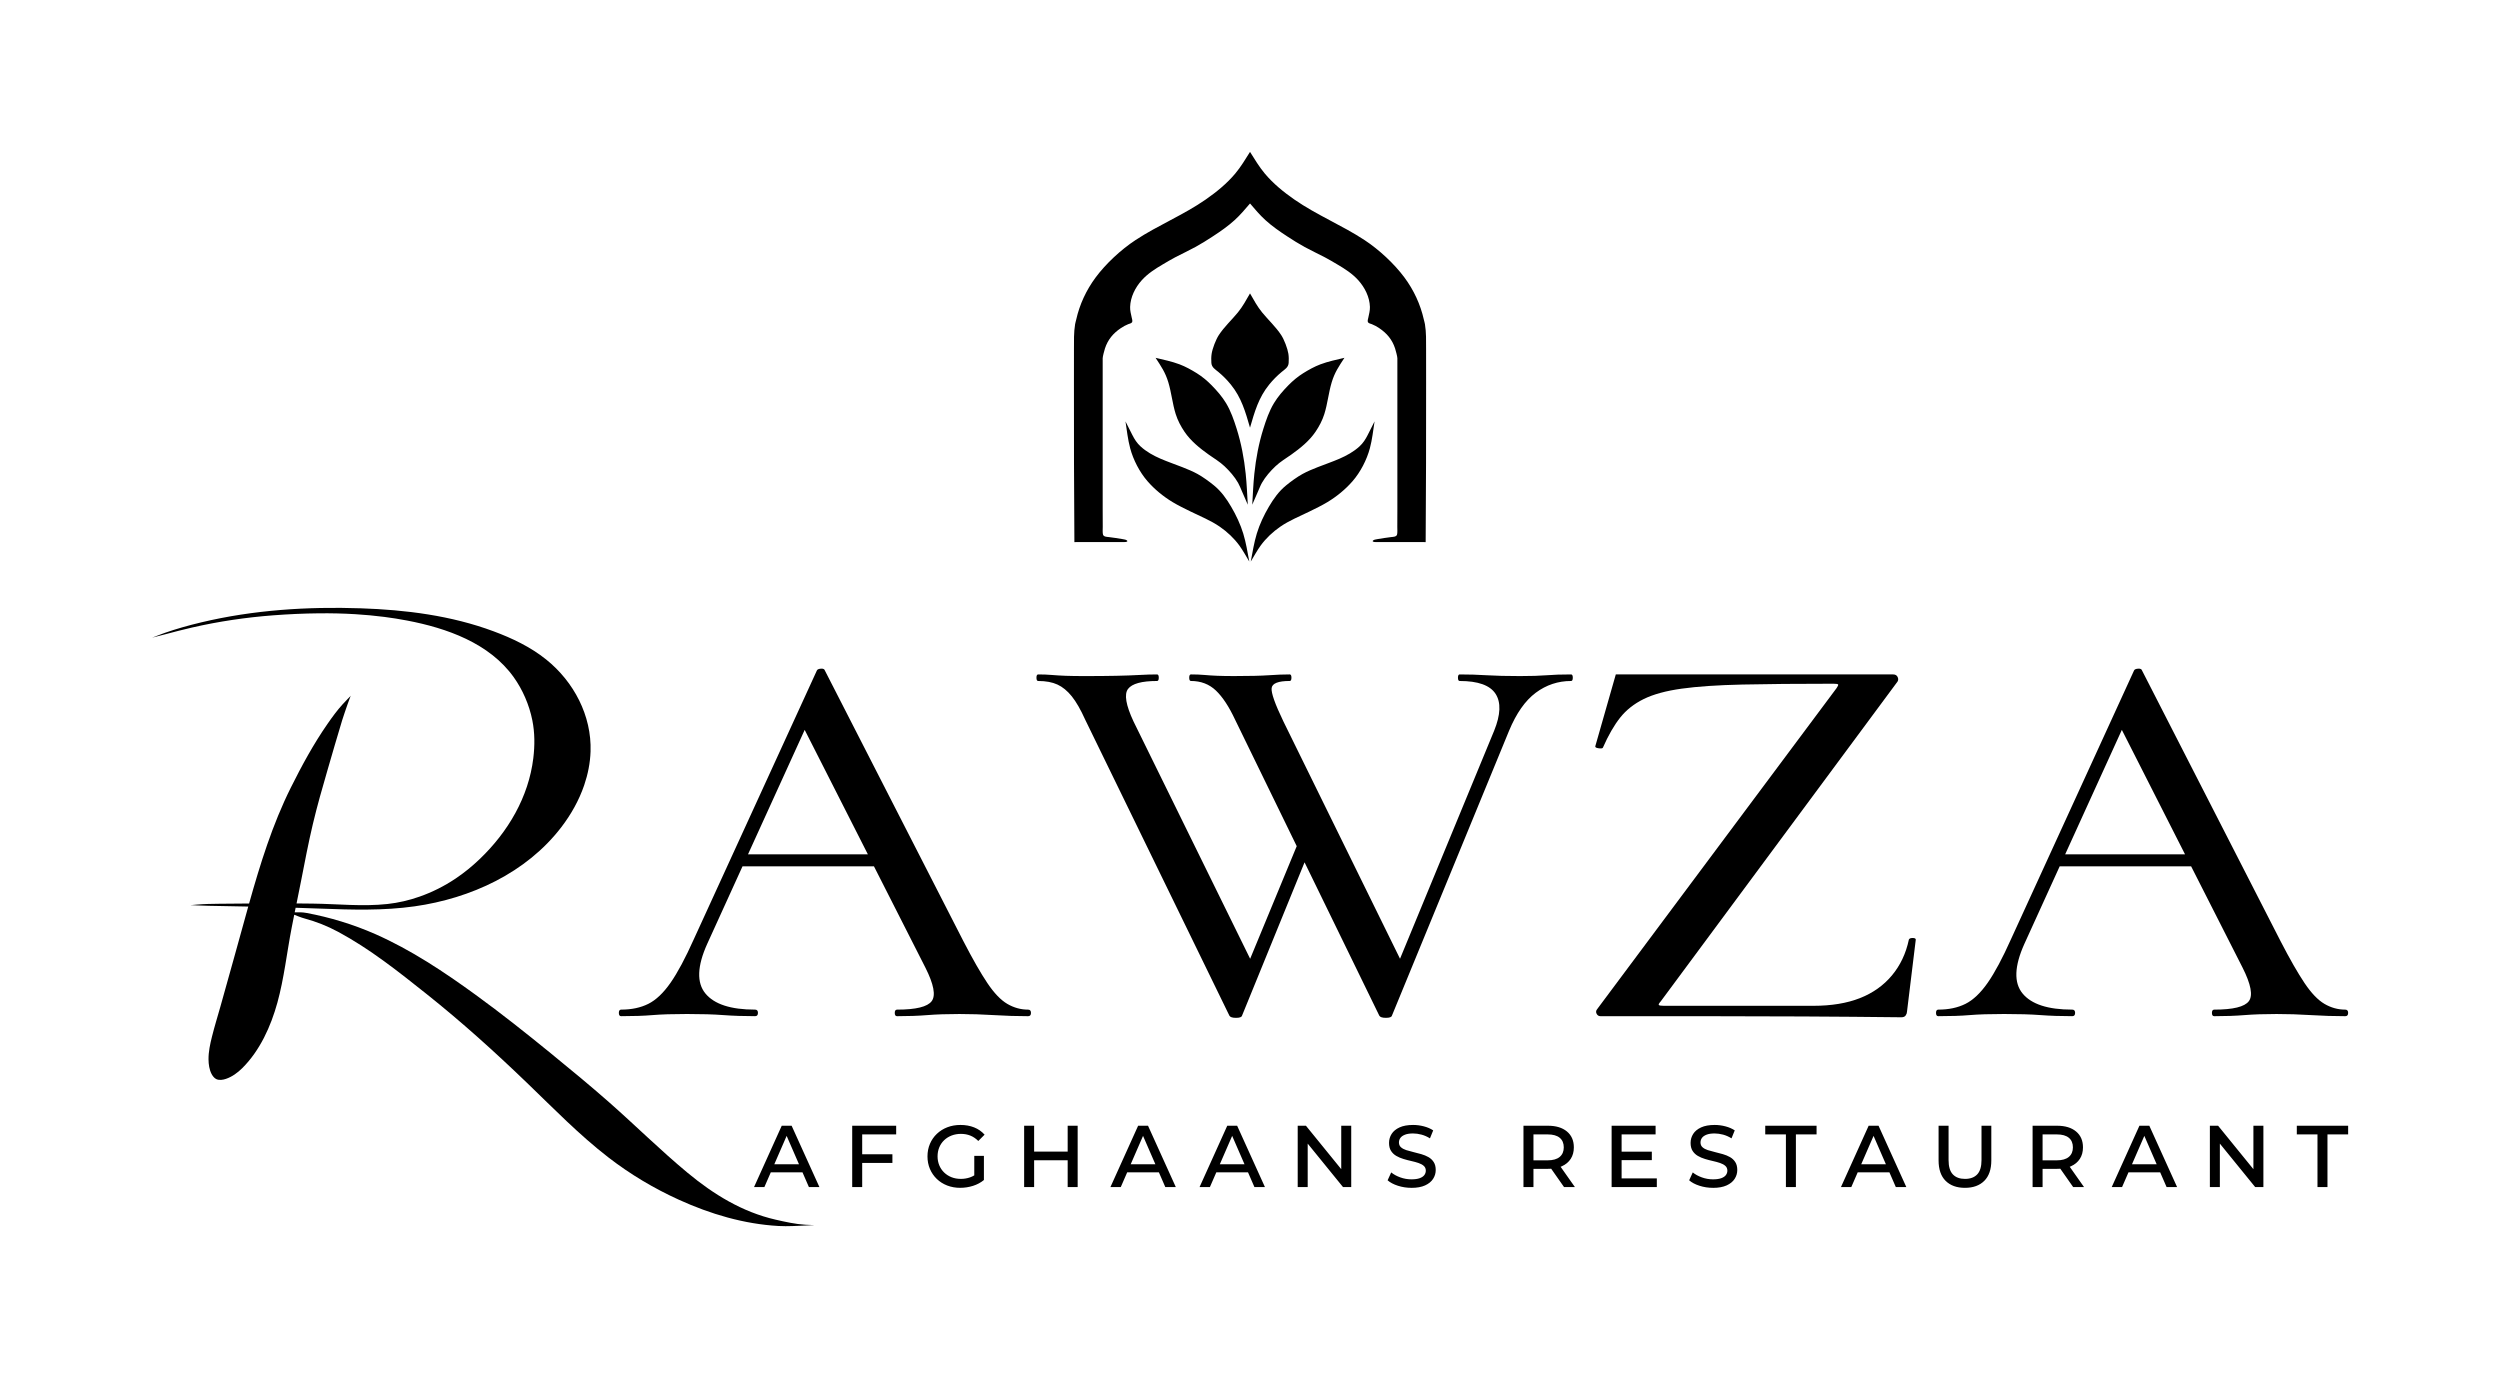
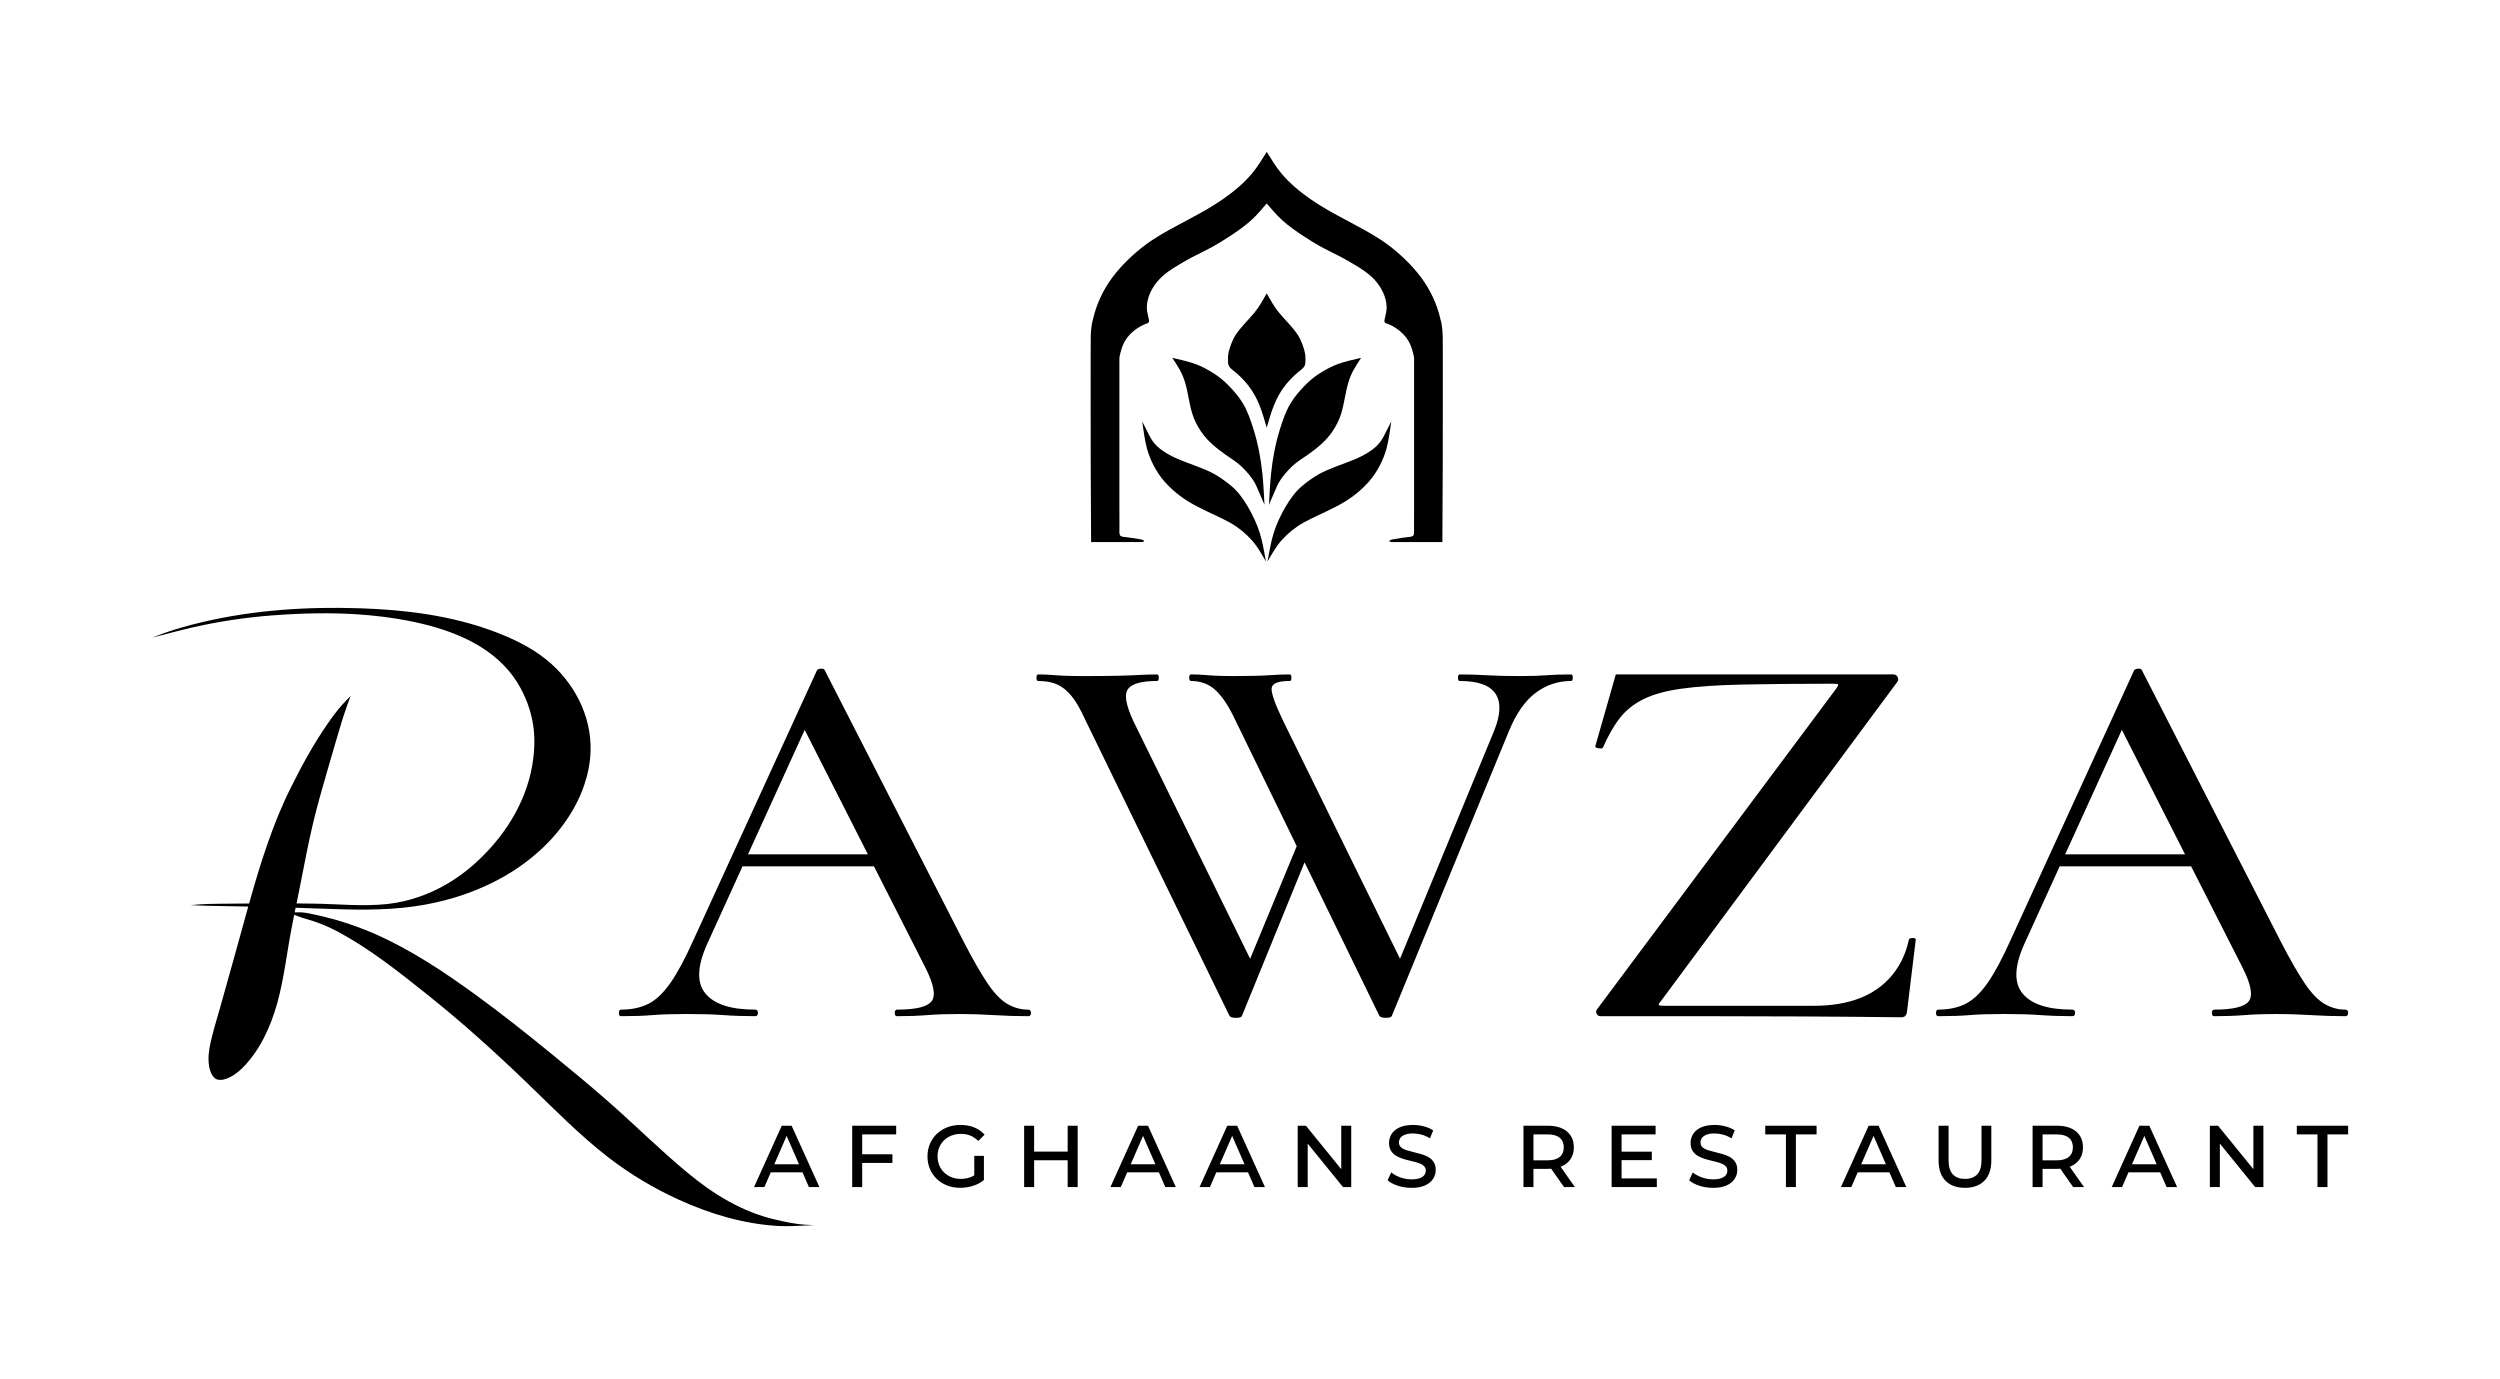
<svg xmlns="http://www.w3.org/2000/svg" version="1.1" viewBox="0 0 1975 1089" width="987.5px" height="544.5px">
  <g id="TOREN_BLOEM">
-     <path id="TOREN_EN_BLOEM" fill="#000000" fill-rule="nonzero" d="M987.51,160.76c-3.89,4.53 -7.68,9.06 -12.1,13.09c-5.33,4.85 -11.27,8.98 -17.29,12.9c-4.48,2.92 -9.03,5.8 -13.72,8.36c-5.24,2.86 -10.67,5.38 -15.96,8.14c-3.38,1.76 -6.65,3.75 -9.93,5.67c-5.95,3.49 -11.88,7.3 -16.53,12.48c-5.15,5.73 -8.95,13.27 -9.18,21.07c-0.09,2.94 0.66,5.59 1.26,8.43c0.2,0.96 0.82,2.71 0.3,3.61c-0.56,0.98 -2.11,1.21 -3.07,1.59c-2.06,0.81 -4.01,1.9 -5.84,3.13c-6.05,4.07 -10.21,9.02 -12.51,15.97c-0.59,1.78 -1.82,6.57 -1.82,7.79c0,23.92 0.01,47.84 0,71.76c0,15.81 -0.02,31.63 0,47.44c0.01,4.67 0.01,9.33 0.05,14c0.01,1.53 -0.25,5 0.26,6.31c0.64,1.65 3.21,1.63 4.64,1.8c3.62,0.45 7.24,0.99 10.84,1.61c1.09,0.19 3.19,0.38 3.75,1.55l-0.01,0.08c-0.58,0.79 -1.92,0.68 -2.78,0.69c-2.48,0.04 -4.96,0 -7.44,-0.01c-10.55,-0.04 -21.11,-0.03 -31.66,0.04c-0.35,-41.8 -0.36,-83.61 -0.36,-125.42c0,-8.96 0,-17.92 0.02,-26.88c0.01,-6.62 -0.18,-13.33 0.91,-19.88c0.2,-1.22 0.6,-2.37 0.86,-3.57c2.68,-12.01 7.96,-23.33 15.29,-33.24c8.09,-10.93 20.12,-22.08 31.48,-29.55c17.89,-11.78 37.88,-19.84 55.49,-32.07c8.55,-5.94 16.79,-12.63 23.48,-20.65c4.42,-5.3 7.91,-11.18 11.58,-17.01c3.67,5.82 7.16,11.71 11.58,17.01c6.69,8.02 14.93,14.72 23.48,20.65c17.6,12.22 37.6,20.29 55.49,32.07c11.36,7.48 23.39,18.62 31.48,29.55c7.34,9.91 12.61,21.23 15.29,33.24c0.27,1.2 0.66,2.35 0.86,3.57c1.09,6.55 0.9,13.26 0.91,19.88c0.02,8.96 0.02,17.92 0.02,26.88c-0.01,41.81 -0.01,83.61 -0.36,125.42c-10.55,-0.06 -21.11,-0.08 -31.66,-0.04c-2.48,0.01 -4.96,0.05 -7.44,0.01c-0.86,-0.01 -2.2,0.1 -2.78,-0.69l-0.01,-0.08c0.56,-1.17 2.66,-1.36 3.75,-1.55c3.6,-0.62 7.22,-1.16 10.84,-1.61c1.43,-0.18 4,-0.15 4.64,-1.8c0.51,-1.31 0.24,-4.78 0.26,-6.31c0.04,-4.67 0.05,-9.33 0.05,-14c0.02,-15.81 0.01,-31.63 0,-47.44c-0.01,-23.92 0,-47.84 0,-71.76c0,-1.21 -1.23,-6.01 -1.82,-7.79c-2.3,-6.95 -6.46,-11.9 -12.51,-15.97c-1.83,-1.23 -3.78,-2.32 -5.84,-3.13c-0.96,-0.38 -2.52,-0.6 -3.07,-1.59c-0.51,-0.91 0.1,-2.66 0.3,-3.61c0.59,-2.84 1.34,-5.49 1.26,-8.43c-0.23,-7.8 -4.03,-15.34 -9.18,-21.07c-4.65,-5.18 -10.58,-8.99 -16.53,-12.48c-3.28,-1.93 -6.55,-3.91 -9.93,-5.67c-5.29,-2.76 -10.72,-5.29 -15.96,-8.14c-4.69,-2.55 -9.24,-5.44 -13.72,-8.36c-6.02,-3.93 -11.97,-8.05 -17.29,-12.9c-4.42,-4.02 -8.21,-8.56 -12.1,-13.09zM987.51,337.85c-3.64,-12.53 -6.76,-23.72 -15.16,-34.06c-2.94,-3.62 -6.24,-6.96 -9.83,-9.94c-2.5,-2.07 -5.3,-3.59 -5.54,-7.15c-0.16,-2.32 -0.15,-4.89 0.21,-7.19c0.66,-4.25 3.33,-11.2 5.68,-14.8c4.31,-6.58 10.13,-11.86 15.08,-17.91c3.81,-4.67 6.56,-9.79 9.56,-15.01c3,5.22 5.75,10.35 9.56,15.01c4.95,6.06 10.77,11.33 15.08,17.91c2.36,3.6 5.02,10.55 5.68,14.8c0.36,2.3 0.36,4.87 0.21,7.19c-0.24,3.56 -3.04,5.08 -5.54,7.15c-3.59,2.98 -6.89,6.31 -9.83,9.94c-8.4,10.34 -11.52,21.52 -15.16,34.06zM912.91,282.68c6.35,1.52 12.81,2.83 18.93,5.14c4.78,1.8 9.38,4.37 13.71,7.07c4.21,2.63 8.17,5.93 11.64,9.48c4.25,4.35 8.28,8.93 11.42,14.16c3.8,6.32 6.15,13.22 8.35,20.19c3.62,11.49 5.88,23.46 7.13,35.46c0.85,8.15 1.18,16.37 1.66,24.54c-1.6,-3.72 -3.05,-7.05 -4.61,-10.59c-0.99,-2.25 -1.83,-4.54 -3.05,-6.68c-2.77,-4.85 -6.66,-9.27 -10.7,-13.1c-3.75,-3.56 -8.33,-6.25 -12.54,-9.24c-7.04,-5 -14.17,-10.76 -19.06,-17.97c-2.94,-4.34 -5.39,-8.97 -6.97,-13.98c-2.6,-8.26 -3.36,-16.96 -5.87,-25.23c-2.36,-7.77 -5.56,-12.37 -10.03,-19.24zM889.12,332.9c1.8,3.56 3.6,7.12 5.4,10.68c1.74,3.44 3.66,6.47 6.53,9.09c9.27,8.47 21.65,11.89 33.04,16.4c4.05,1.6 8.14,3.27 11.96,5.37c4.26,2.35 9.21,5.95 12.99,9.04c5.75,4.71 9.9,10.55 13.61,16.89c3.9,6.66 7.26,13.76 9.52,21.16c2.2,7.21 3.37,14.69 4.77,22.09c-2.51,-4.12 -4.97,-8.73 -7.89,-12.72c-4.16,-5.7 -9.59,-10.79 -15.4,-14.79c-7.2,-4.97 -15.22,-8.14 -23.02,-11.98c-4.81,-2.37 -9.72,-4.72 -14.31,-7.49c-7.31,-4.42 -14.18,-10.02 -19.79,-16.48c-6.25,-7.19 -11.23,-16.84 -13.69,-26.03c-1.85,-6.94 -2.63,-14.16 -3.71,-21.23zM1043.18,287.81c6.12,-2.31 12.58,-3.62 18.93,-5.14c-4.47,6.87 -7.67,11.47 -10.03,19.24c-2.51,8.28 -3.27,16.97 -5.87,25.23c-1.58,5.01 -4.03,9.64 -6.97,13.98c-4.89,7.21 -12.02,12.97 -19.06,17.97c-4.21,2.99 -8.79,5.68 -12.54,9.24c-4.04,3.83 -7.92,8.25 -10.7,13.1c-1.22,2.14 -2.06,4.44 -3.05,6.68c-1.55,3.54 -3.01,6.87 -4.61,10.59c0.48,-8.17 0.81,-16.39 1.66,-24.54c1.25,-11.99 3.51,-23.97 7.13,-35.46c2.2,-6.97 4.54,-13.87 8.35,-20.19c3.15,-5.23 7.17,-9.82 11.42,-14.16c3.47,-3.54 7.42,-6.85 11.64,-9.48c4.32,-2.7 8.93,-5.27 13.71,-7.07zM1080.51,343.58c1.8,-3.56 3.6,-7.12 5.4,-10.68c-1.09,7.07 -1.86,14.29 -3.71,21.23c-2.46,9.19 -7.44,18.84 -13.69,26.03c-5.61,6.45 -12.47,12.06 -19.79,16.48c-4.6,2.78 -9.5,5.12 -14.31,7.49c-7.8,3.84 -15.82,7.01 -23.02,11.98c-5.81,4 -11.24,9.09 -15.4,14.79c-2.91,3.99 -5.38,8.6 -7.89,12.72c1.4,-7.39 2.58,-14.87 4.77,-22.09c2.25,-7.4 5.62,-14.5 9.52,-21.16c3.71,-6.34 7.86,-12.18 13.61,-16.89c3.78,-3.1 8.73,-6.7 12.99,-9.04c3.82,-2.11 7.91,-3.77 11.96,-5.37c11.39,-4.51 23.76,-7.93 33.04,-16.4c2.87,-2.62 4.79,-5.66 6.53,-9.09z" />
+     <path id="TOREN_EN_BLOEM" fill="#000000" fill-rule="nonzero" d="M1000.71,160.76c-3.89,4.53 -7.68,9.06 -12.1,13.09c-5.33,4.85 -11.27,8.98 -17.29,12.9c-4.48,2.92 -9.03,5.8 -13.72,8.36c-5.24,2.86 -10.67,5.38 -15.96,8.14c-3.38,1.76 -6.65,3.75 -9.93,5.67c-5.95,3.49 -11.88,7.3 -16.53,12.48c-5.15,5.73 -8.95,13.27 -9.18,21.07c-0.09,2.94 0.66,5.59 1.26,8.43c0.2,0.96 0.82,2.71 0.3,3.61c-0.56,0.98 -2.11,1.21 -3.07,1.59c-2.06,0.81 -4.01,1.9 -5.84,3.13c-6.05,4.07 -10.21,9.02 -12.51,15.97c-0.59,1.78 -1.82,6.57 -1.82,7.79c0,23.92 0.01,47.84 0,71.76c0,15.81 -0.02,31.63 0,47.44c0.01,4.67 0.01,9.33 0.05,14c0.01,1.53 -0.25,5 0.26,6.31c0.64,1.65 3.21,1.63 4.64,1.8c3.62,0.45 7.24,0.99 10.84,1.61c1.09,0.19 3.19,0.38 3.75,1.55l-0.01,0.08c-0.58,0.79 -1.92,0.68 -2.78,0.69c-2.48,0.04 -4.96,0 -7.44,-0.01c-10.55,-0.04 -21.11,-0.03 -31.66,0.04c-0.35,-41.8 -0.36,-83.61 -0.36,-125.42c0,-8.96 0,-17.92 0.02,-26.88c0.01,-6.62 -0.18,-13.33 0.91,-19.88c0.2,-1.22 0.6,-2.37 0.86,-3.57c2.68,-12.01 7.96,-23.33 15.29,-33.24c8.09,-10.93 20.12,-22.08 31.48,-29.55c17.89,-11.78 37.88,-19.84 55.49,-32.07c8.55,-5.94 16.79,-12.63 23.48,-20.65c4.42,-5.3 7.91,-11.18 11.58,-17.01c3.67,5.82 7.16,11.71 11.58,17.01c6.69,8.02 14.93,14.72 23.48,20.65c17.6,12.22 37.6,20.29 55.49,32.07c11.36,7.48 23.39,18.62 31.48,29.55c7.34,9.91 12.61,21.23 15.29,33.24c0.27,1.2 0.66,2.35 0.86,3.57c1.09,6.55 0.9,13.26 0.91,19.88c0.02,8.96 0.02,17.92 0.02,26.88c-0.01,41.81 -0.01,83.61 -0.36,125.42c-10.55,-0.06 -21.11,-0.08 -31.66,-0.04c-2.48,0.01 -4.96,0.05 -7.44,0.01c-0.86,-0.01 -2.2,0.1 -2.78,-0.69l-0.01,-0.08c0.56,-1.17 2.66,-1.36 3.75,-1.55c3.6,-0.62 7.22,-1.16 10.84,-1.61c1.43,-0.18 4,-0.15 4.64,-1.8c0.51,-1.31 0.24,-4.78 0.26,-6.31c0.04,-4.67 0.05,-9.33 0.05,-14c0.02,-15.81 0.01,-31.63 0,-47.44c-0.01,-23.92 0,-47.84 0,-71.76c0,-1.21 -1.23,-6.01 -1.82,-7.79c-2.3,-6.95 -6.46,-11.9 -12.51,-15.97c-1.83,-1.23 -3.78,-2.32 -5.84,-3.13c-0.96,-0.38 -2.52,-0.6 -3.07,-1.59c-0.51,-0.91 0.1,-2.66 0.3,-3.61c0.59,-2.84 1.34,-5.49 1.26,-8.43c-0.23,-7.8 -4.03,-15.34 -9.18,-21.07c-4.65,-5.18 -10.58,-8.99 -16.53,-12.48c-3.28,-1.93 -6.55,-3.91 -9.93,-5.67c-5.29,-2.76 -10.72,-5.29 -15.96,-8.14c-4.69,-2.55 -9.24,-5.44 -13.72,-8.36c-6.02,-3.93 -11.97,-8.05 -17.29,-12.9c-4.42,-4.02 -8.21,-8.56 -12.1,-13.09zM1000.71,337.85c-3.64,-12.53 -6.76,-23.72 -15.16,-34.06c-2.94,-3.62 -6.24,-6.96 -9.83,-9.94c-2.5,-2.07 -5.3,-3.59 -5.54,-7.15c-0.16,-2.32 -0.15,-4.89 0.21,-7.19c0.66,-4.25 3.33,-11.2 5.68,-14.8c4.31,-6.58 10.13,-11.86 15.08,-17.91c3.81,-4.67 6.56,-9.79 9.56,-15.01c3,5.22 5.75,10.35 9.56,15.01c4.95,6.06 10.77,11.33 15.08,17.91c2.36,3.6 5.02,10.55 5.68,14.8c0.36,2.3 0.36,4.87 0.21,7.19c-0.24,3.56 -3.04,5.08 -5.54,7.15c-3.59,2.98 -6.89,6.31 -9.83,9.94c-8.4,10.34 -11.52,21.52 -15.16,34.06zM926.11,282.68c6.35,1.52 12.81,2.83 18.93,5.14c4.78,1.8 9.38,4.37 13.71,7.07c4.21,2.63 8.17,5.93 11.64,9.48c4.25,4.35 8.28,8.93 11.42,14.16c3.8,6.32 6.15,13.22 8.35,20.19c3.62,11.49 5.88,23.46 7.13,35.46c0.85,8.15 1.18,16.37 1.66,24.54c-1.6,-3.72 -3.05,-7.05 -4.61,-10.59c-0.99,-2.25 -1.83,-4.54 -3.05,-6.68c-2.77,-4.85 -6.66,-9.27 -10.7,-13.1c-3.75,-3.56 -8.33,-6.25 -12.54,-9.24c-7.04,-5 -14.17,-10.76 -19.06,-17.97c-2.94,-4.34 -5.39,-8.97 -6.97,-13.98c-2.6,-8.26 -3.36,-16.96 -5.87,-25.23c-2.36,-7.77 -5.56,-12.37 -10.03,-19.24zM902.32,332.9c1.8,3.56 3.6,7.12 5.4,10.68c1.74,3.44 3.66,6.47 6.53,9.09c9.27,8.47 21.65,11.89 33.04,16.4c4.05,1.6 8.14,3.27 11.96,5.37c4.26,2.35 9.21,5.95 12.99,9.04c5.75,4.71 9.9,10.55 13.61,16.89c3.9,6.66 7.26,13.76 9.52,21.16c2.2,7.21 3.37,14.69 4.77,22.09c-2.51,-4.12 -4.97,-8.73 -7.89,-12.72c-4.16,-5.7 -9.59,-10.79 -15.4,-14.79c-7.2,-4.97 -15.22,-8.14 -23.02,-11.98c-4.81,-2.37 -9.72,-4.72 -14.31,-7.49c-7.31,-4.42 -14.18,-10.02 -19.79,-16.48c-6.25,-7.19 -11.23,-16.84 -13.69,-26.03c-1.85,-6.94 -2.63,-14.16 -3.71,-21.23zM1056.38,287.81c6.12,-2.31 12.58,-3.62 18.93,-5.14c-4.47,6.87 -7.67,11.47 -10.03,19.24c-2.51,8.28 -3.27,16.97 -5.87,25.23c-1.58,5.01 -4.03,9.64 -6.97,13.98c-4.89,7.21 -12.02,12.97 -19.06,17.97c-4.21,2.99 -8.79,5.68 -12.54,9.24c-4.04,3.83 -7.92,8.25 -10.7,13.1c-1.22,2.14 -2.06,4.44 -3.05,6.68c-1.55,3.54 -3.01,6.87 -4.61,10.59c0.48,-8.17 0.81,-16.39 1.66,-24.54c1.25,-11.99 3.51,-23.97 7.13,-35.46c2.2,-6.97 4.54,-13.87 8.35,-20.19c3.15,-5.23 7.17,-9.82 11.42,-14.16c3.47,-3.54 7.42,-6.85 11.64,-9.48c4.32,-2.7 8.93,-5.27 13.71,-7.07zM1093.71,343.58c1.8,-3.56 3.6,-7.12 5.4,-10.68c-1.09,7.07 -1.86,14.29 -3.71,21.23c-2.46,9.19 -7.44,18.84 -13.69,26.03c-5.61,6.45 -12.47,12.06 -19.79,16.48c-4.6,2.78 -9.5,5.12 -14.31,7.49c-7.8,3.84 -15.82,7.01 -23.02,11.98c-5.81,4 -11.24,9.09 -15.4,14.79c-2.91,3.99 -5.38,8.6 -7.89,12.72c1.4,-7.39 2.58,-14.87 4.77,-22.09c2.25,-7.4 5.62,-14.5 9.52,-21.16c3.71,-6.34 7.86,-12.18 13.61,-16.89c3.78,-3.1 8.73,-6.7 12.99,-9.04c3.82,-2.11 7.91,-3.77 11.96,-5.37c11.39,-4.51 23.76,-7.93 33.04,-16.4c2.87,-2.62 4.79,-5.66 6.53,-9.09z" />
  </g>
  <g id="WOORDMERK">
    <path id="LETTER_R" fill="#000000" fill-rule="nonzero" d="M120.98,503.56l-0.98,0.3c0,0 6.65,-2.66 10.02,-3.84c9.48,-3.31 19.21,-6.03 28.98,-8.36c41.21,-9.83 83.87,-12.53 126.12,-11.1c35.5,1.2 71.3,5.71 104.75,18.15c14.74,5.48 29.28,12.39 41.6,22.29c21.84,17.54 36.03,44.39 35.07,72.71c-0.31,9.04 -2.1,17.99 -5.01,26.54c-4.1,12.01 -10.4,23.2 -18.1,33.25c-27.7,36.16 -71.62,56.24 -115.91,62.51c-24.76,3.5 -49.49,2.74 -74.38,1.79c-6.53,-0.25 -13.06,-0.47 -19.59,-0.67c-0.25,1.21 -0.49,2.43 -0.74,3.64c3.17,-0.14 6.14,-0.13 9.26,0.45c18.54,3.44 36.98,9.05 54.23,16.64c28.34,12.47 54.44,29.89 79.42,48.03c20.32,14.75 39.98,30.37 59.43,46.24c15.56,12.69 31.06,25.47 46.13,38.74c20.77,18.29 40.48,37.85 61.78,55.53c20.58,17.08 43.25,31.06 69.55,37.1c7.65,1.76 15.69,3.56 23.53,4.03c1.87,0.11 3.73,0.19 5.6,0.24c0.16,0 2.04,0.02 2.04,0.02c0,0 -1.42,0.08 -1.53,0.08c-1.7,0.11 -3.4,0.2 -5.1,0.26c-7.42,0.28 -14.73,0.82 -22.16,0.4c-27.31,-1.54 -53.82,-9.44 -78.62,-20.71c-19.78,-8.99 -38.44,-20.11 -55.64,-33.39c-23.05,-17.79 -43.36,-38.71 -64.3,-58.87c-25.45,-24.5 -51.65,-48.17 -79.3,-70.18c-22.24,-17.7 -44.94,-35.79 -70.07,-49.27c-8.49,-4.55 -17.2,-8.01 -26.49,-10.53c-2.81,-0.76 -5.43,-1.88 -8.13,-2.92c-0.7,3.49 -1.39,6.99 -2.07,10.49c-3.78,19.61 -5.93,39.65 -11.23,58.93c-5.14,18.7 -13.84,37.98 -27.81,51.8c-3.64,3.6 -7.91,6.74 -12.79,8.41c-2.36,0.81 -5.37,1.32 -7.72,0.18c-1.61,-0.79 -2.89,-2.51 -3.7,-4.07c-1.76,-3.4 -2.35,-7.59 -2.39,-11.38c-0.07,-6.15 1.27,-12.26 2.76,-18.19c1.99,-7.97 4.42,-15.82 6.66,-23.73c7.28,-25.62 14.27,-51.33 21.43,-76.98c0.18,-0.65 0.36,-1.3 0.54,-1.94c-7.31,-0.15 -14.62,-0.29 -21.92,-0.42c-6.12,-0.11 -12.22,-0.17 -18.34,-0.47c-1.36,-0.07 -2.71,-0.13 -4.07,-0.19c-0.1,0 -1.53,-0.03 -1.53,-0.03c0,0 1.42,-0.1 1.52,-0.11c1.35,-0.12 2.71,-0.24 4.06,-0.35c5.77,-0.49 11.54,-0.59 17.33,-0.64c7.87,-0.08 15.74,-0.15 23.62,-0.2c8.81,-31.33 18.39,-62.31 32.96,-91.55c8.62,-17.29 18.01,-34.58 29.05,-50.45c3.65,-5.25 7.55,-10.62 11.86,-15.35c1.42,-1.56 2.87,-3.09 4.34,-4.6c0.6,-0.62 1.31,-1.2 1.85,-1.87c0.11,-0.13 0.28,-0.43 0.28,-0.43c0,0 -1.95,4.98 -2.72,7.32c-1.35,4.06 -2.84,8.05 -4.09,12.14c-4,13.14 -7.79,26.34 -11.63,39.52c-4.11,14.14 -8.16,28.3 -11.56,42.63c-3.57,15.03 -6.42,30.22 -9.4,45.38c-1.13,5.74 -2.3,11.47 -3.46,17.21c4.29,0.03 8.59,0.07 12.88,0.13c19.56,0.26 39.45,2.44 58.95,0.31c8.65,-0.94 17.17,-2.94 25.38,-5.83c10,-3.51 19.54,-8.32 28.34,-14.2c6.89,-4.61 13.33,-9.88 19.31,-15.62c22.19,-21.29 38.45,-48.75 42.19,-79.58c1.2,-9.93 1.21,-19.96 -0.76,-29.8c-1.24,-6.22 -3.17,-12.3 -5.69,-18.11c-2.44,-5.63 -5.45,-11.02 -9.02,-16.02c-19.3,-27.01 -52.98,-38.8 -84.33,-44.79c-5.96,-1.14 -11.95,-2.09 -17.97,-2.86c-7.54,-0.97 -15.12,-1.66 -22.7,-2.13c-9.63,-0.59 -19.28,-0.8 -28.92,-0.7c-12.02,0.12 -24.05,0.67 -36.03,1.58c-21.65,1.64 -43.1,4.81 -64.26,9.67c-7.12,1.63 -14.17,3.48 -21.22,5.35c-2.3,0.61 -4.62,1.16 -6.92,1.77c-0.82,0.22 -1.64,0.44 -2.47,0.66z" />
    <path id="LETTER_A" fill="#000000" fill-rule="nonzero" d="M812.19,797.61c1.52,0 2.28,0.86 2.28,2.59c0,1.73 -0.76,2.59 -2.28,2.59c-8.82,0 -17.86,-0.29 -27.13,-0.86c-9.27,-0.58 -18.32,-0.86 -27.13,-0.86c-9.73,0 -18.16,0.29 -25.31,0.86c-7.14,0.58 -15.12,0.86 -23.94,0.86c-1.22,0 -1.82,-0.86 -1.82,-2.59c0,-1.73 0.61,-2.59 1.82,-2.59c14.9,0 24.02,-2.23 27.36,-6.7c3.34,-4.46 1.67,-13.32 -5.02,-26.57l-40.58,-79.92h-103.86l-27.93,61.34c-7.9,17.57 -8.36,30.6 -1.37,39.1c6.99,8.5 20.06,12.74 39.22,12.74c1.52,0 2.28,0.86 2.28,2.59c0,1.73 -0.76,2.59 -2.28,2.59c-9.12,0 -17.48,-0.29 -25.08,-0.86c-7.6,-0.58 -17.18,-0.86 -28.73,-0.86c-11.25,0 -20.29,0.29 -27.13,0.86c-6.84,0.58 -15.12,0.86 -24.85,0.86c-1.22,0 -1.82,-0.86 -1.82,-2.59c0,-1.73 0.61,-2.59 1.82,-2.59c8.21,0 15.35,-1.51 21.43,-4.54c6.08,-3.02 11.93,-8.57 17.56,-16.63c5.62,-8.06 11.78,-19.58 18.47,-34.56l97.13,-212.11c0.3,-0.86 1.37,-1.37 3.19,-1.51c1.82,-0.14 2.89,0.36 3.19,1.51l109.44,213.84c7.3,14.11 13.6,25.13 18.92,33.05c5.32,7.92 10.56,13.39 15.73,16.42c5.17,3.02 10.64,4.54 16.42,4.54zM685.62,674.93l-49.92,-98.33l-44.78,98.33z" />
    <path id="LETTER_W" fill="#000000" fill-rule="nonzero" d="M1030.6,681.23l-49.4,121.14c-0.3,1.15 -1.89,1.73 -4.76,1.73c-2.87,0 -4.61,-0.58 -5.22,-1.73l-113.86,-233.71c-3.63,-8.06 -7.18,-14.26 -10.66,-18.58c-3.48,-4.32 -7.26,-7.42 -11.34,-9.29c-4.08,-1.87 -9.15,-2.81 -15.2,-2.81c-0.91,0 -1.36,-0.86 -1.36,-2.59c0,-1.73 0.45,-2.59 1.36,-2.59c3.93,0 7.56,0.14 10.89,0.43c3.33,0.29 6.96,0.5 10.89,0.65c3.93,0.14 8.77,0.22 14.52,0.22c9.98,0 18.45,-0.07 25.4,-0.22c6.96,-0.14 13,-0.36 18.15,-0.65c5.14,-0.29 9.83,-0.43 14.06,-0.43c0.91,0 1.36,0.86 1.36,2.59c0,1.73 -0.45,2.59 -1.36,2.59c-12.1,0 -19.73,2.09 -22.91,6.26c-3.18,4.18 -1.74,12.74 4.31,25.7l92.15,187.5l36.79,-88.97l-48.64,-99.83c-4.84,-10.37 -9.9,-18.07 -15.2,-23.11c-5.29,-5.04 -11.87,-7.56 -19.73,-7.56c-0.91,0 -1.36,-0.86 -1.36,-2.59c0,-1.73 0.45,-2.59 1.36,-2.59c3.93,0 7.49,0.14 10.66,0.43c3.18,0.29 6.58,0.5 10.21,0.65c3.63,0.14 8.01,0.22 13.16,0.22c12.1,0 21.25,-0.22 27.45,-0.65c6.2,-0.43 11.72,-0.65 16.56,-0.65c0.91,0 1.36,0.86 1.36,2.59c0,1.73 -0.45,2.59 -1.36,2.59c-9.07,0 -13.84,1.87 -14.29,5.62c-0.45,3.74 2.65,12.53 9.3,26.35l92.13,187.48l74.35,-180.13c5.14,-12.67 5.52,-22.39 1.13,-29.16c-4.39,-6.77 -13.84,-10.15 -28.35,-10.15c-0.91,0 -1.36,-0.86 -1.36,-2.59c0,-1.73 0.45,-2.59 1.36,-2.59c7.26,0 14.37,0.22 21.32,0.65c6.96,0.43 15.73,0.65 26.31,0.65c8.77,0 15.8,-0.22 21.09,-0.65c5.29,-0.43 11.72,-0.65 19.28,-0.65c0.91,0 1.36,0.86 1.36,2.59c0,1.73 -0.45,2.59 -1.36,2.59c-10.28,0 -19.58,3.1 -27.9,9.29c-8.32,6.19 -15.35,16.2 -21.09,30.02l-92.54,225.07c-0.3,1.15 -1.89,1.73 -4.76,1.73c-2.87,0 -4.61,-0.58 -5.22,-1.73z" />
    <path id="LETTER_Z" fill="#000000" fill-rule="nonzero" d="M1261.79,797.18l189.12,-253.58c0.99,-1.44 1.41,-2.38 1.24,-2.81c-0.17,-0.43 -1.41,-0.65 -3.72,-0.65c-28.46,0 -52.45,0.22 -71.97,0.65c-19.52,0.43 -35.49,1.51 -47.9,3.24c-12.41,1.73 -22.42,4.46 -30.03,8.21c-7.61,3.74 -13.82,8.64 -18.61,14.69c-4.8,6.05 -9.35,13.97 -13.65,23.76c-0.33,0.58 -1.49,0.72 -3.47,0.43c-1.99,-0.29 -2.81,-0.86 -2.48,-1.73l16.16,-56.59c19.85,0 82.13,0 110.92,0c28.79,0 64.86,0 108.21,0c1.65,0 2.81,0.65 3.47,1.94c0.66,1.3 0.66,2.52 0,3.67l-187.13,252.72c-1.32,1.44 -1.82,2.38 -1.49,2.81c0.33,0.43 1.65,0.65 3.97,0.65c25.81,0 48.89,0 69.24,0c20.35,0 36.65,0 48.89,0c14.23,0 26.47,-2.02 36.73,-6.05c10.26,-4.03 18.7,-10.01 25.31,-17.93c6.62,-7.92 11.09,-17.35 13.4,-28.3c0.33,-0.86 1.32,-1.3 2.98,-1.3c1.65,0 2.48,0.43 2.48,1.3l-6.95,57.02c0,0.86 -0.33,1.8 -0.99,2.81c-0.66,1.01 -1.82,1.51 -3.47,1.51c-24.49,-0.29 -50.38,-0.5 -77.68,-0.65c-27.3,-0.14 -54.6,-0.22 -81.9,-0.22c-27.3,0 -53.36,0 -78.18,0c-1.32,0 -2.32,-0.65 -2.98,-1.94c-0.66,-1.3 -0.5,-2.52 0.5,-3.67z" />
    <path id="LETTER_A_2" fill="#000000" fill-rule="nonzero" d="M1852.75,797.61c1.52,0 2.28,0.86 2.28,2.59c0,1.73 -0.76,2.59 -2.28,2.59c-8.82,0 -17.86,-0.29 -27.13,-0.86c-9.27,-0.58 -18.32,-0.86 -27.13,-0.86c-9.73,0 -18.16,0.29 -25.31,0.86c-7.14,0.58 -15.12,0.86 -23.94,0.86c-1.22,0 -1.82,-0.86 -1.82,-2.59c0,-1.73 0.61,-2.59 1.82,-2.59c14.9,0 24.02,-2.23 27.36,-6.7c3.34,-4.46 1.67,-13.32 -5.02,-26.57l-40.58,-79.92h-103.86l-27.93,61.34c-7.9,17.57 -8.36,30.6 -1.37,39.1c6.99,8.5 20.06,12.74 39.22,12.74c1.52,0 2.28,0.86 2.28,2.59c0,1.73 -0.76,2.59 -2.28,2.59c-9.12,0 -17.48,-0.29 -25.08,-0.86c-7.6,-0.58 -17.18,-0.86 -28.73,-0.86c-11.25,0 -20.29,0.29 -27.13,0.86c-6.84,0.58 -15.12,0.86 -24.85,0.86c-1.22,0 -1.82,-0.86 -1.82,-2.59c0,-1.73 0.61,-2.59 1.82,-2.59c8.21,0 15.35,-1.51 21.43,-4.54c6.08,-3.02 11.93,-8.57 17.56,-16.63c5.62,-8.06 11.78,-19.58 18.47,-34.56l97.13,-212.11c0.3,-0.86 1.37,-1.37 3.19,-1.51c1.82,-0.14 2.89,0.36 3.19,1.51l109.44,213.84c7.3,14.11 13.6,25.13 18.92,33.05c5.32,7.92 10.56,13.39 15.73,16.42c5.17,3.02 10.64,4.54 16.42,4.54zM1726.18,674.93l-49.92,-98.33l-44.78,98.33z" />
  </g>
  <g id="ONDERTITEL">
    <path id="AFGHAANS_RESTAURANT" fill="#000000" fill-rule="nonzero" d="M603.87,937.77h-8.17l21.87,-48.44h7.82l21.94,48.44h-8.3l-5.06,-11.63h-25.04zM631.2,919.77l-9.75,-22.43l-9.75,22.43zM681.13,937.77h-7.89v-48.44h34.74v6.85h-26.85v15.71h23.87v6.85h-23.87zM758.66,938.39c-3.74,0 -7.19,-0.61 -10.35,-1.83c-3.16,-1.22 -5.91,-2.95 -8.23,-5.19c-2.33,-2.24 -4.14,-4.87 -5.43,-7.89c-1.29,-3.02 -1.94,-6.33 -1.94,-9.93c0,-3.6 0.65,-6.91 1.94,-9.93c1.29,-3.02 3.11,-5.65 5.47,-7.89c2.35,-2.24 5.11,-3.97 8.27,-5.19c3.16,-1.22 6.63,-1.83 10.41,-1.83c3.97,0 7.57,0.65 10.8,1.94c3.23,1.29 5.97,3.21 8.23,5.74l-4.98,4.98c-1.94,-1.94 -4.04,-3.36 -6.3,-4.26c-2.26,-0.9 -4.73,-1.35 -7.4,-1.35c-2.68,0 -5.14,0.44 -7.4,1.31c-2.26,0.88 -4.22,2.11 -5.88,3.7c-1.66,1.59 -2.94,3.47 -3.84,5.64c-0.9,2.17 -1.35,4.54 -1.35,7.13c0,2.54 0.45,4.89 1.35,7.06c0.9,2.17 2.18,4.06 3.84,5.67c1.66,1.61 3.61,2.86 5.85,3.74c2.24,0.88 4.69,1.31 7.37,1.31c2.49,0 4.89,-0.39 7.2,-1.18c1.17,-0.4 2.3,-0.93 3.39,-1.6v-15.43h7.61v19.1c-2.45,2.03 -5.31,3.56 -8.58,4.6c-3.28,1.04 -6.62,1.56 -10.03,1.56zM851.35,937.77h-7.89v-21.18h-26.5v21.18h-7.89v-48.44h7.89v20.41h26.5v-20.41h7.89zM885.42,937.77h-8.17l21.87,-48.44h7.82l21.94,48.44h-8.3l-5.06,-11.63h-25.04zM912.75,919.77l-9.75,-22.43l-9.75,22.43zM955.83,937.77h-8.17l21.87,-48.44h7.82l21.94,48.44h-8.3l-5.06,-11.63h-25.04zM983.16,919.77l-9.75,-22.43l-9.75,22.43zM1033.08,937.77h-7.89v-48.44h6.5l27.89,34.32v-34.32h7.89v48.44h-6.5l-27.89,-34.32zM1115.04,938.39c-3.74,0 -7.31,-0.55 -10.73,-1.66c-3.41,-1.11 -6.11,-2.54 -8.1,-4.29l2.84,-6.23c1.89,1.57 4.27,2.87 7.13,3.91c2.86,1.04 5.81,1.56 8.86,1.56c2.68,0 4.84,-0.3 6.5,-0.9c1.66,-0.6 2.88,-1.42 3.67,-2.46c0.78,-1.04 1.18,-2.2 1.18,-3.49c0,-1.57 -0.53,-2.83 -1.59,-3.77c-1.06,-0.95 -2.45,-1.71 -4.15,-2.28c-1.71,-0.58 -3.6,-1.1 -5.67,-1.56c-2.08,-0.46 -4.15,-1 -6.23,-1.63c-2.08,-0.62 -3.97,-1.43 -5.67,-2.42c-1.71,-0.99 -3.09,-2.31 -4.15,-3.94c-1.06,-1.64 -1.59,-3.75 -1.59,-6.33c0,-2.58 0.68,-4.95 2.04,-7.09c1.36,-2.15 3.45,-3.86 6.26,-5.16c2.81,-1.29 6.39,-1.94 10.73,-1.94c2.86,0 5.7,0.37 8.51,1.11c2.81,0.74 5.26,1.8 7.34,3.18l-2.56,6.3c-2.12,-1.34 -4.34,-2.32 -6.64,-2.94c-2.31,-0.62 -4.54,-0.93 -6.71,-0.93c-2.58,0 -4.71,0.32 -6.37,0.97c-1.66,0.65 -2.87,1.5 -3.63,2.56c-0.76,1.06 -1.14,2.26 -1.14,3.6c0,1.57 0.53,2.83 1.59,3.77c1.06,0.95 2.45,1.7 4.15,2.25c1.71,0.55 3.6,1.07 5.67,1.56c2.08,0.48 4.15,1.03 6.23,1.63c2.08,0.6 3.97,1.38 5.67,2.35c1.71,0.97 3.09,2.27 4.15,3.91c1.06,1.64 1.59,3.73 1.59,6.26c0,2.54 -0.69,4.88 -2.08,7.02c-1.38,2.15 -3.49,3.86 -6.33,5.16c-2.84,1.29 -6.42,1.94 -10.76,1.94zM1211.43,937.77h-7.89v-48.44h19.38c6.32,0 11.3,1.51 14.95,4.53c3.64,3.02 5.47,7.21 5.47,12.56c0,3.51 -0.82,6.53 -2.46,9.07c-1.64,2.54 -3.98,4.49 -7.02,5.85c-0.32,0.14 -0.65,0.28 -0.98,0.41l11.29,16.03h-8.58l-10.15,-14.48c-0.81,0.06 -1.65,0.08 -2.52,0.08h-11.49zM1211.43,896.18v20.48h11.21c4.2,0 7.37,-0.9 9.52,-2.7c2.15,-1.8 3.22,-4.31 3.22,-7.54c0,-3.28 -1.07,-5.8 -3.22,-7.58c-2.15,-1.78 -5.32,-2.66 -9.52,-2.66zM1308.89,937.77h-35.71v-48.44h34.74v6.85h-26.85v13.63h23.87v6.71h-23.87v14.39h27.82zM1353.27,938.39c-3.74,0 -7.31,-0.55 -10.73,-1.66c-3.41,-1.11 -6.11,-2.54 -8.1,-4.29l2.84,-6.23c1.89,1.57 4.27,2.87 7.13,3.91c2.86,1.04 5.81,1.56 8.86,1.56c2.68,0 4.84,-0.3 6.5,-0.9c1.66,-0.6 2.88,-1.42 3.67,-2.46c0.78,-1.04 1.18,-2.2 1.18,-3.49c0,-1.57 -0.53,-2.83 -1.59,-3.77c-1.06,-0.95 -2.45,-1.71 -4.15,-2.28c-1.71,-0.58 -3.6,-1.1 -5.67,-1.56c-2.08,-0.46 -4.15,-1 -6.23,-1.63c-2.08,-0.62 -3.97,-1.43 -5.67,-2.42c-1.71,-0.99 -3.09,-2.31 -4.15,-3.94c-1.06,-1.64 -1.59,-3.75 -1.59,-6.33c0,-2.58 0.68,-4.95 2.04,-7.09c1.36,-2.15 3.45,-3.86 6.26,-5.16c2.81,-1.29 6.39,-1.94 10.73,-1.94c2.86,0 5.7,0.37 8.51,1.11c2.81,0.74 5.26,1.8 7.34,3.18l-2.56,6.3c-2.12,-1.34 -4.34,-2.32 -6.64,-2.94c-2.31,-0.62 -4.54,-0.93 -6.71,-0.93c-2.58,0 -4.71,0.32 -6.37,0.97c-1.66,0.65 -2.87,1.5 -3.63,2.56c-0.76,1.06 -1.14,2.26 -1.14,3.6c0,1.57 0.53,2.83 1.59,3.77c1.06,0.95 2.45,1.7 4.15,2.25c1.71,0.55 3.6,1.07 5.67,1.56c2.08,0.48 4.15,1.03 6.23,1.63c2.08,0.6 3.97,1.38 5.67,2.35c1.71,0.97 3.09,2.27 4.15,3.91c1.06,1.64 1.59,3.73 1.59,6.26c0,2.54 -0.69,4.88 -2.08,7.02c-1.38,2.15 -3.49,3.86 -6.33,5.16c-2.84,1.29 -6.42,1.94 -10.76,1.94zM1418.76,937.77h-7.89v-41.59h-16.33v-6.85h40.55v6.85h-16.33zM1462.53,937.77h-8.17l21.87,-48.44h7.82l21.94,48.44h-8.3l-5.06,-11.63h-25.04zM1489.86,919.77l-9.75,-22.43l-9.75,22.43zM1552.31,938.39c-6.5,0 -11.6,-1.85 -15.29,-5.54c-3.69,-3.69 -5.54,-9.07 -5.54,-16.12v-27.4h7.89v27.13c0,5.17 1.13,8.94 3.39,11.31c2.26,2.38 5.47,3.56 9.62,3.56c4.15,0 7.36,-1.19 9.62,-3.56c2.26,-2.38 3.39,-6.15 3.39,-11.31v-27.13h7.75v27.4c0,7.06 -1.85,12.43 -5.54,16.12c-3.69,3.69 -8.79,5.54 -15.29,5.54zM1613.64,937.77h-7.89v-48.44h19.38c6.32,0 11.3,1.51 14.95,4.53c3.64,3.02 5.47,7.21 5.47,12.56c0,3.51 -0.82,6.53 -2.46,9.07c-1.64,2.54 -3.98,4.49 -7.02,5.85c-0.32,0.14 -0.65,0.28 -0.98,0.41l11.29,16.03h-8.58l-10.15,-14.48c-0.81,0.06 -1.65,0.08 -2.52,0.08h-11.49zM1613.64,896.18v20.48h11.21c4.2,0 7.37,-0.9 9.52,-2.7c2.15,-1.8 3.22,-4.31 3.22,-7.54c0,-3.28 -1.07,-5.8 -3.22,-7.58c-2.15,-1.78 -5.32,-2.66 -9.52,-2.66zM1676.44,937.77h-8.17l21.87,-48.44h7.82l21.94,48.44h-8.3l-5.06,-11.63h-25.04zM1703.77,919.77l-9.75,-22.43l-9.75,22.43zM1753.69,937.77h-7.89v-48.44h6.5l27.89,34.32v-34.32h7.89v48.44h-6.5l-27.89,-34.32zM1838.7,937.77h-7.89v-41.59h-16.33v-6.85h40.55v6.85h-16.33z" />
  </g>
</svg>
